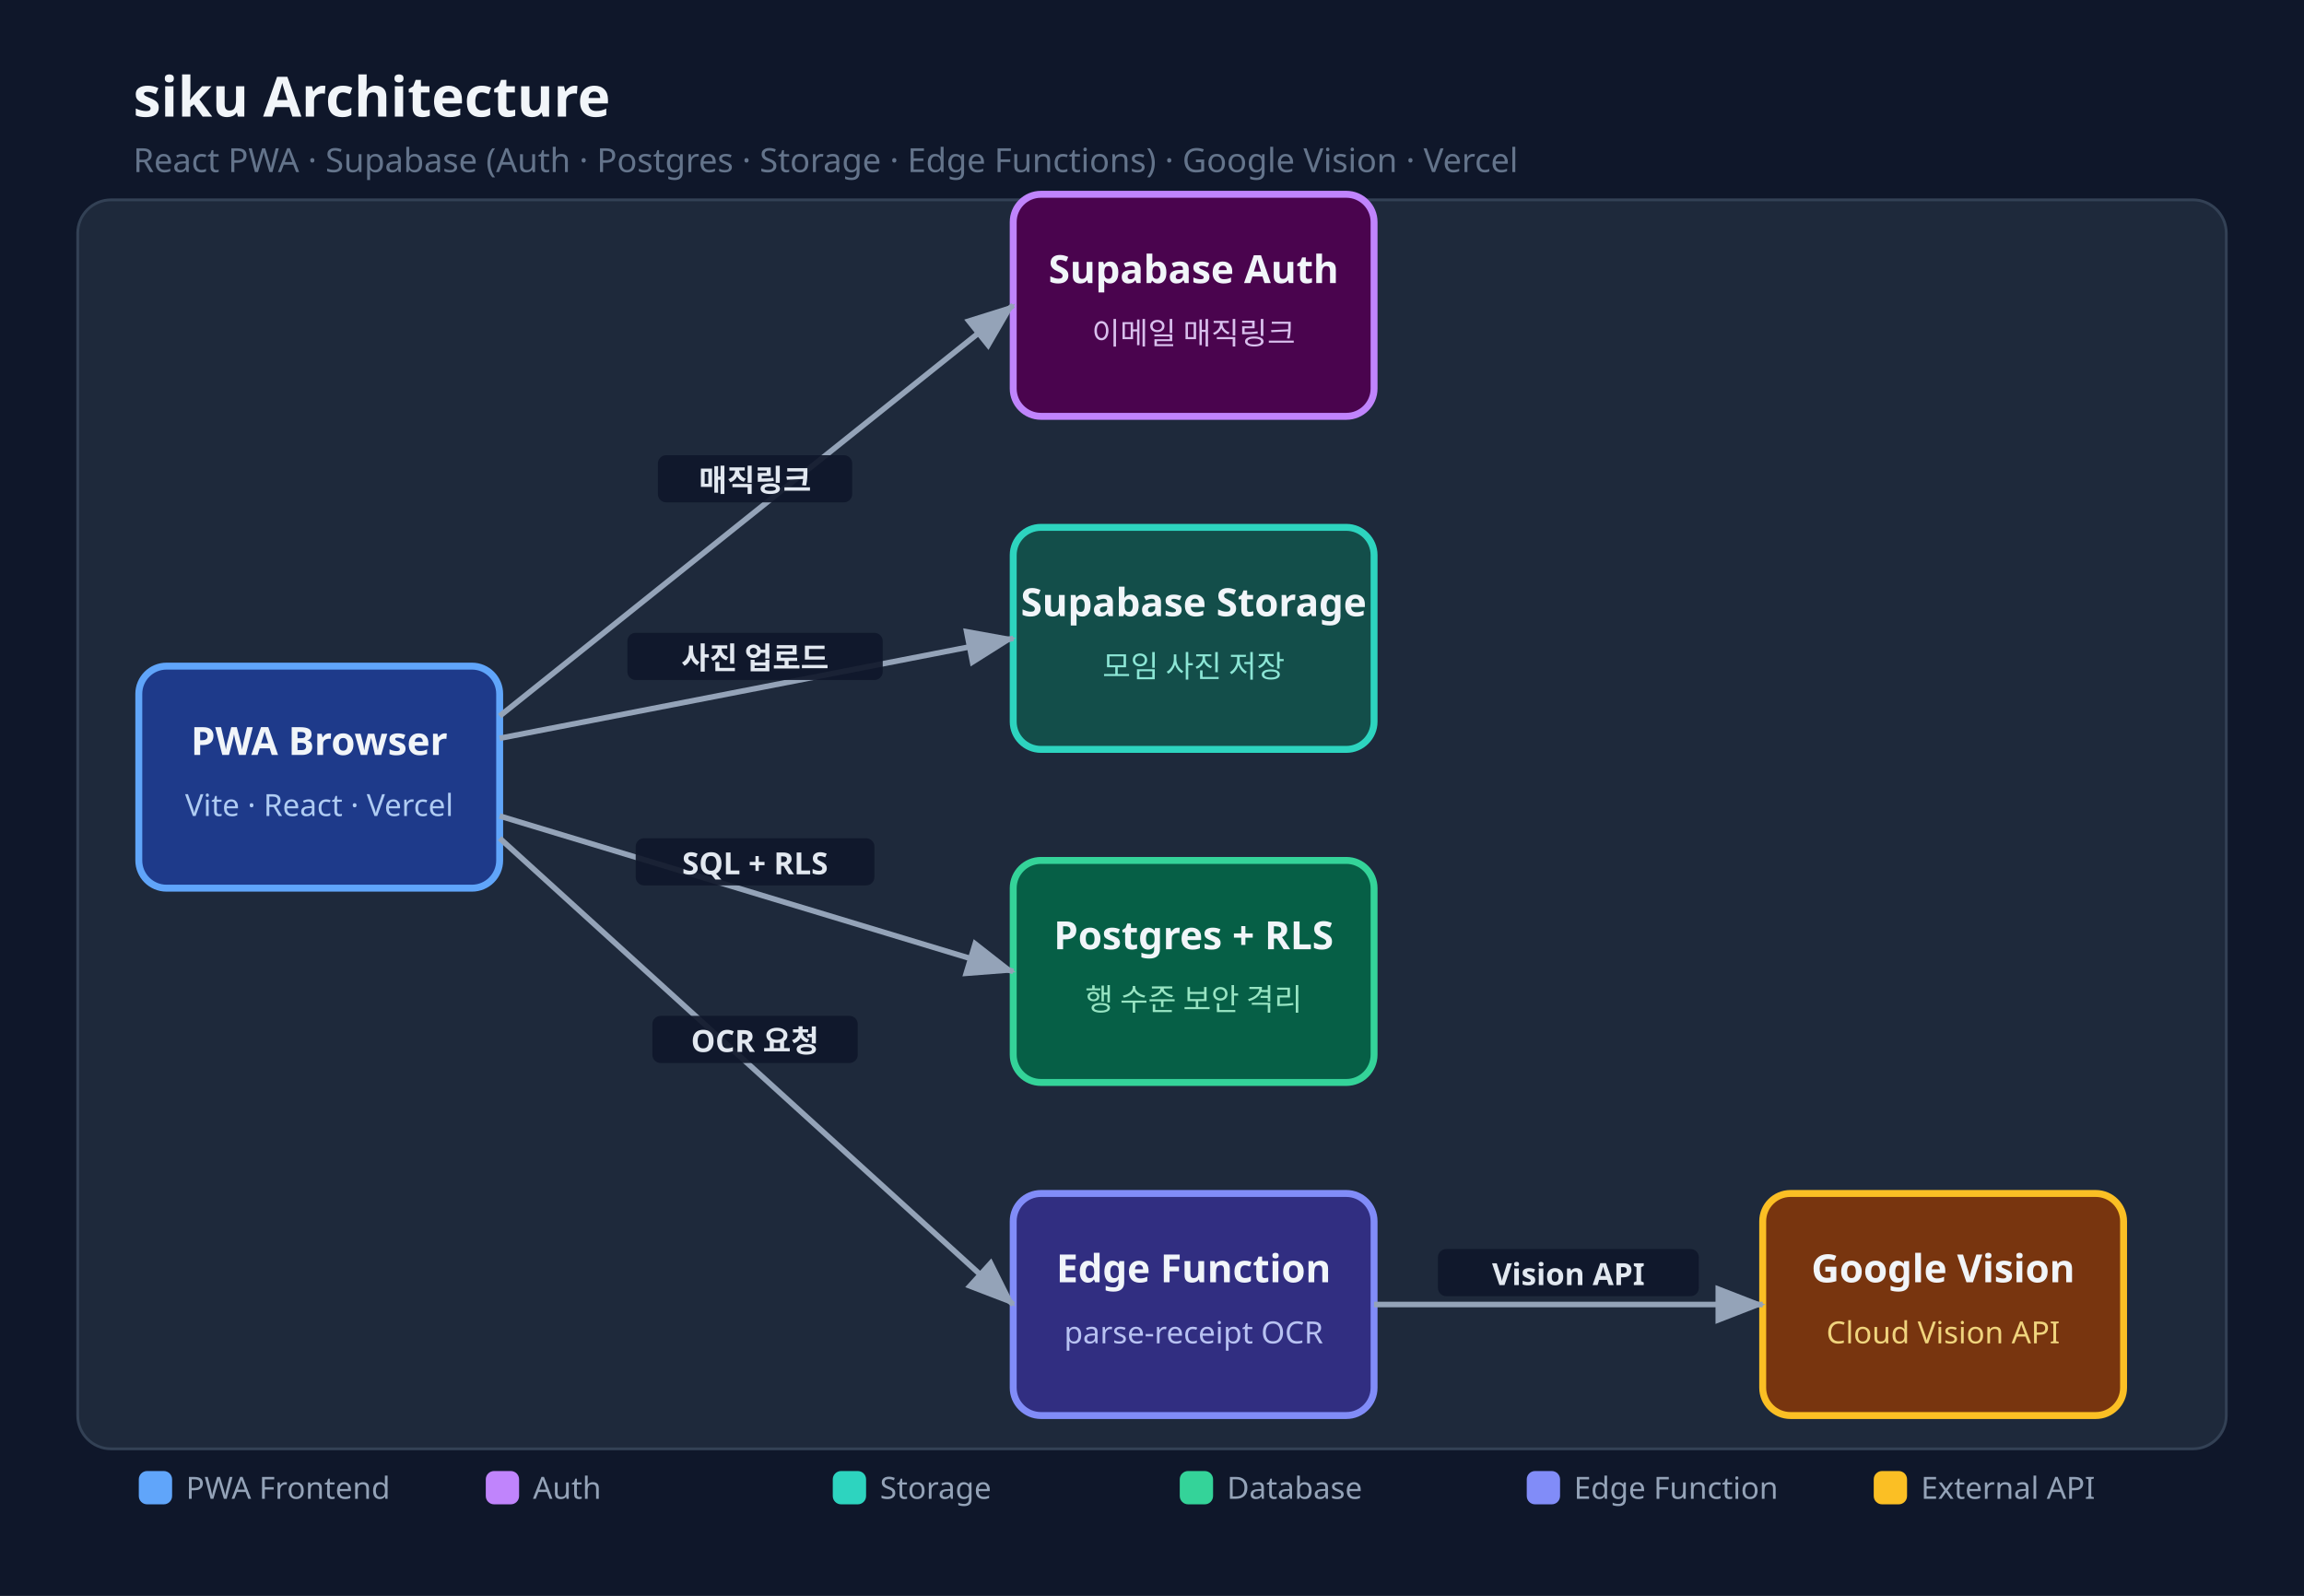
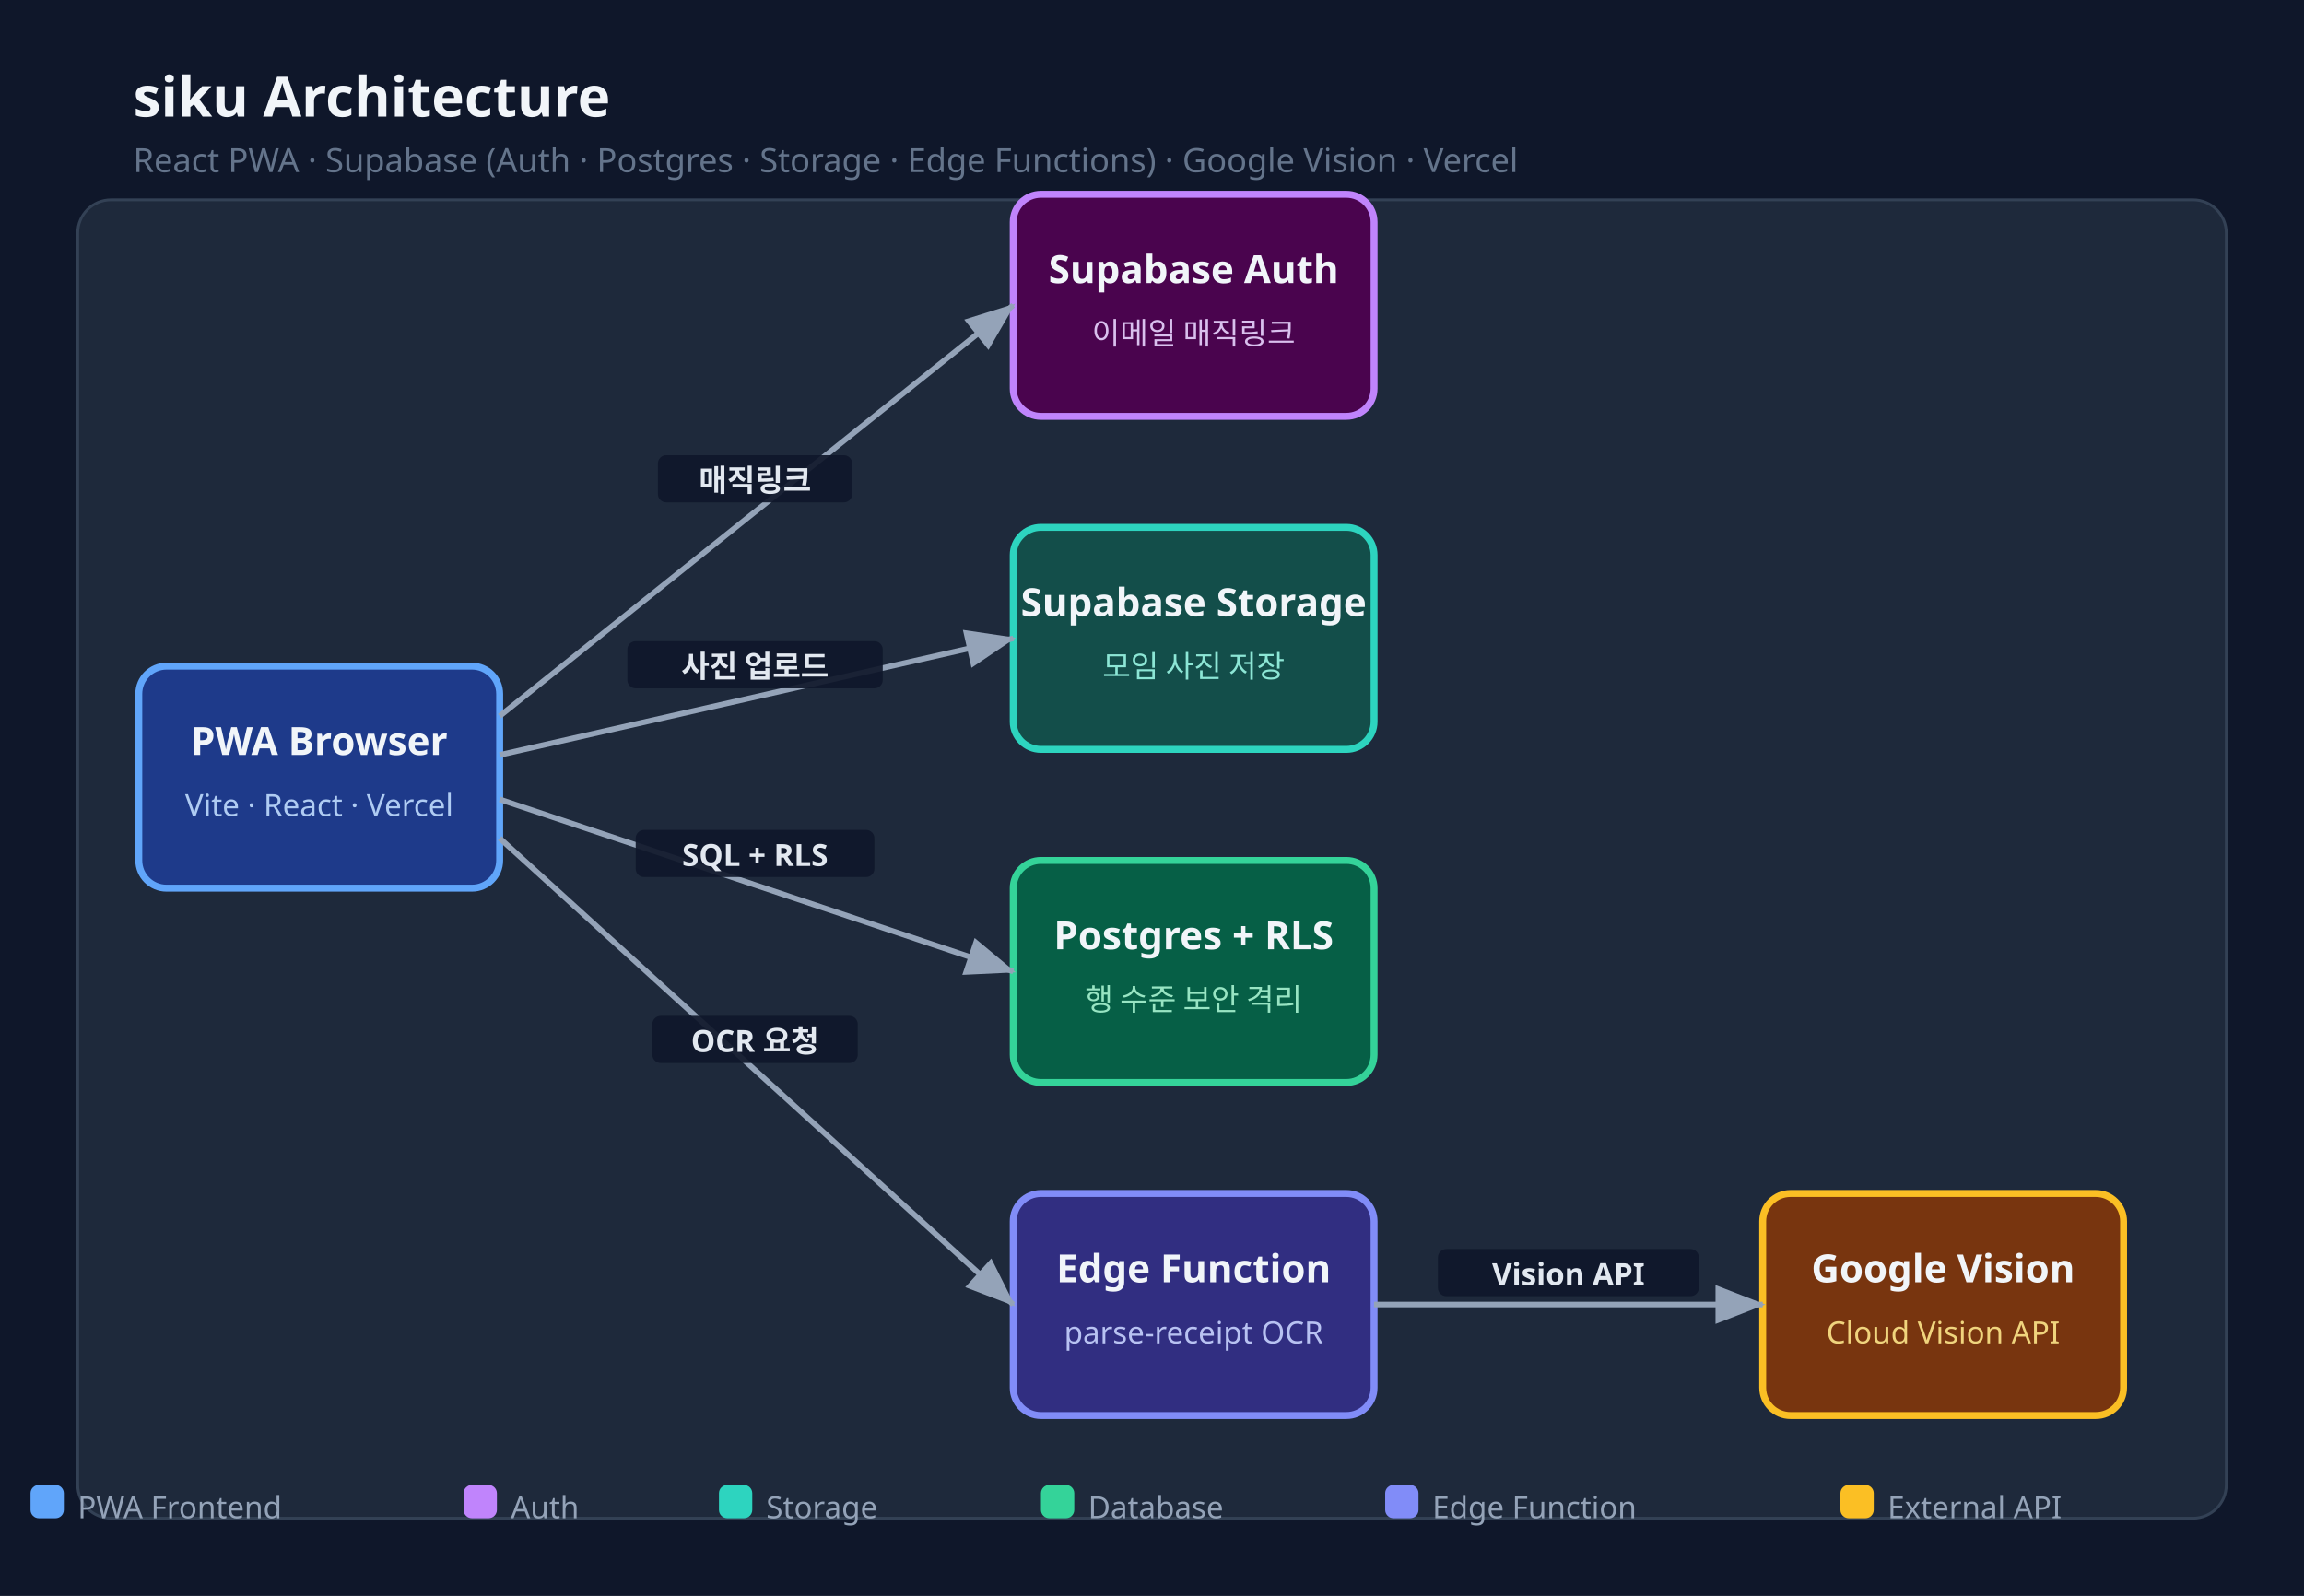
<svg xmlns="http://www.w3.org/2000/svg" viewBox="0 0 830 575" width="830" height="575">
  <defs>
    <marker id="arr" markerWidth="9" markerHeight="7" refX="8.5" refY="3.5" orient="auto">
      <polygon points="0 0,9 3.5,0 7" fill="#94a3b8" />
    </marker>
    <marker id="arr-dash" markerWidth="9" markerHeight="7" refX="8.5" refY="3.5" orient="auto">
      <polygon points="0 0,9 3.5,0 7" fill="#64748b" />
    </marker>
  </defs>
  <rect width="830" height="575" fill="#0f172a" />
  <text x="48" y="42" font-family="'Segoe UI',system-ui,sans-serif" font-size="20" font-weight="700" fill="#f1f5f9">siku Architecture</text>
  <text x="48" y="62" font-family="'Segoe UI',system-ui,sans-serif" font-size="12" fill="#64748b">React PWA · Supabase (Auth · Postgres · Storage · Edge Functions) · Google Vision · Vercel</text>
-   <rect x="28" y="72" width="774" height="450" rx="12" fill="#1e293b" stroke="#334155" stroke-width="1" />
+   <rect x="28" y="72" width="774" height="475" rx="12" fill="#1e293b" stroke="#334155" stroke-width="1" />
  <rect x="50" y="240" width="130" height="80" rx="10" fill="#1e3a8a" stroke="#60a5fa" stroke-width="2.5" />
  <text x="115" y="272" text-anchor="middle" font-family="'Segoe UI',system-ui,sans-serif" font-size="14" font-weight="700" fill="#f1f5f9">PWA Browser</text>
  <text x="115" y="294" text-anchor="middle" font-family="'Segoe UI',system-ui,sans-serif" font-size="11" fill="#bfdbfe" opacity="0.9">Vite · React · Vercel</text>
  <rect x="365" y="70" width="130" height="80" rx="10" fill="#4a044e" stroke="#c084fc" stroke-width="2.5" />
  <text x="430" y="102" text-anchor="middle" font-family="'Segoe UI',system-ui,sans-serif" font-size="14" font-weight="700" fill="#f1f5f9">Supabase Auth</text>
  <text x="430" y="124" text-anchor="middle" font-family="'Segoe UI',system-ui,sans-serif" font-size="11" fill="#e9d5ff" opacity="0.9">이메일 매직링크</text>
  <rect x="365" y="190" width="130" height="80" rx="10" fill="#134e4a" stroke="#2dd4bf" stroke-width="2.5" />
  <text x="430" y="222" text-anchor="middle" font-family="'Segoe UI',system-ui,sans-serif" font-size="14" font-weight="700" fill="#f1f5f9">Supabase Storage</text>
  <text x="430" y="244" text-anchor="middle" font-family="'Segoe UI',system-ui,sans-serif" font-size="11" fill="#99f6e4" opacity="0.9">모임 사진 저장</text>
  <rect x="365" y="310" width="130" height="80" rx="10" fill="#065f46" stroke="#34d399" stroke-width="2.5" />
  <text x="430" y="342" text-anchor="middle" font-family="'Segoe UI',system-ui,sans-serif" font-size="14" font-weight="700" fill="#f1f5f9">Postgres + RLS</text>
  <text x="430" y="364" text-anchor="middle" font-family="'Segoe UI',system-ui,sans-serif" font-size="11" fill="#a7f3d0" opacity="0.9">행 수준 보안 격리</text>
  <rect x="365" y="430" width="130" height="80" rx="10" fill="#312e81" stroke="#818cf8" stroke-width="2.5" />
  <text x="430" y="462" text-anchor="middle" font-family="'Segoe UI',system-ui,sans-serif" font-size="14" font-weight="700" fill="#f1f5f9">Edge Function</text>
  <text x="430" y="484" text-anchor="middle" font-family="'Segoe UI',system-ui,sans-serif" font-size="11" fill="#c7d2fe" opacity="0.9">parse-receipt OCR</text>
  <rect x="635" y="430" width="130" height="80" rx="10" fill="#78350f" stroke="#fbbf24" stroke-width="2.5" />
  <text x="700" y="462" text-anchor="middle" font-family="'Segoe UI',system-ui,sans-serif" font-size="14" font-weight="700" fill="#f1f5f9">Google Vision</text>
  <text x="700" y="484" text-anchor="middle" font-family="'Segoe UI',system-ui,sans-serif" font-size="11" fill="#fde68a" opacity="0.9">Cloud Vision API</text>
  <line x1="180" y1="258" x2="365" y2="110" stroke="#94a3b8" stroke-width="2" marker-end="url(#arr)" />
  <rect x="237" y="164" width="70" height="17" rx="3" fill="#0f172a" opacity="0.92" />
  <text x="272" y="177" text-anchor="middle" font-family="'Segoe UI',system-ui,sans-serif" font-size="11" font-weight="600" fill="#e2e8f0">매직링크</text>
-   <line x1="180" y1="266" x2="365" y2="230" stroke="#94a3b8" stroke-width="2" marker-end="url(#arr)" />
-   <rect x="226" y="228" width="92" height="17" rx="3" fill="#0f172a" opacity="0.92" />
-   <text x="272" y="241" text-anchor="middle" font-family="'Segoe UI',system-ui,sans-serif" font-size="11" font-weight="600" fill="#e2e8f0">사진 업로드</text>
-   <line x1="180" y1="294" x2="365" y2="350" stroke="#94a3b8" stroke-width="2" marker-end="url(#arr)" />
-   <rect x="229" y="302" width="86" height="17" rx="3" fill="#0f172a" opacity="0.92" />
-   <text x="272" y="315" text-anchor="middle" font-family="'Segoe UI',system-ui,sans-serif" font-size="11" font-weight="600" fill="#e2e8f0">SQL + RLS</text>
+   <line x1="180" y1="272" x2="365" y2="230" stroke="#94a3b8" stroke-width="2" marker-end="url(#arr)" />
+   <rect x="226" y="231" width="92" height="17" rx="3" fill="#0f172a" opacity="0.92" />
+   <text x="272" y="244" text-anchor="middle" font-family="'Segoe UI',system-ui,sans-serif" font-size="11" font-weight="600" fill="#e2e8f0">사진 업로드</text>
+   <line x1="180" y1="288" x2="365" y2="350" stroke="#94a3b8" stroke-width="2" marker-end="url(#arr)" />
+   <rect x="229" y="299" width="86" height="17" rx="3" fill="#0f172a" opacity="0.92" />
+   <text x="272" y="312" text-anchor="middle" font-family="'Segoe UI',system-ui,sans-serif" font-size="11" font-weight="600" fill="#e2e8f0">SQL + RLS</text>
  <line x1="180" y1="302" x2="365" y2="470" stroke="#94a3b8" stroke-width="2" marker-end="url(#arr)" />
  <rect x="235" y="366" width="74" height="17" rx="3" fill="#0f172a" opacity="0.92" />
  <text x="272" y="379" text-anchor="middle" font-family="'Segoe UI',system-ui,sans-serif" font-size="11" font-weight="600" fill="#e2e8f0">OCR 요청</text>
  <line x1="495" y1="470" x2="635" y2="470" stroke="#94a3b8" stroke-width="2" marker-end="url(#arr)" />
  <rect x="518" y="450" width="94" height="17" rx="3" fill="#0f172a" opacity="0.92" />
  <text x="565" y="463" text-anchor="middle" font-family="'Segoe UI',system-ui,sans-serif" font-size="11" font-weight="600" fill="#e2e8f0">Vision API</text>
-   <rect x="50" y="530" width="12" height="12" rx="3" fill="#60a5fa" />
-   <text x="67" y="540" font-family="'Segoe UI',system-ui,sans-serif" font-size="11" fill="#94a3b8">PWA Frontend</text>
-   <rect x="175" y="530" width="12" height="12" rx="3" fill="#c084fc" />
-   <text x="192" y="540" font-family="'Segoe UI',system-ui,sans-serif" font-size="11" fill="#94a3b8">Auth</text>
-   <rect x="300" y="530" width="12" height="12" rx="3" fill="#2dd4bf" />
-   <text x="317" y="540" font-family="'Segoe UI',system-ui,sans-serif" font-size="11" fill="#94a3b8">Storage</text>
-   <rect x="425" y="530" width="12" height="12" rx="3" fill="#34d399" />
-   <text x="442" y="540" font-family="'Segoe UI',system-ui,sans-serif" font-size="11" fill="#94a3b8">Database</text>
-   <rect x="550" y="530" width="12" height="12" rx="3" fill="#818cf8" />
-   <text x="567" y="540" font-family="'Segoe UI',system-ui,sans-serif" font-size="11" fill="#94a3b8">Edge Function</text>
-   <rect x="675" y="530" width="12" height="12" rx="3" fill="#fbbf24" />
-   <text x="692" y="540" font-family="'Segoe UI',system-ui,sans-serif" font-size="11" fill="#94a3b8">External API</text>
+   <rect x="11" y="535" width="12" height="12" rx="3" fill="#60a5fa" />
+   <text x="28" y="547" font-family="'Segoe UI',system-ui,sans-serif" font-size="11" fill="#94a3b8">PWA Frontend</text>
+   <rect x="167" y="535" width="12" height="12" rx="3" fill="#c084fc" />
+   <text x="184" y="547" font-family="'Segoe UI',system-ui,sans-serif" font-size="11" fill="#94a3b8">Auth</text>
+   <rect x="259" y="535" width="12" height="12" rx="3" fill="#2dd4bf" />
+   <text x="276" y="547" font-family="'Segoe UI',system-ui,sans-serif" font-size="11" fill="#94a3b8">Storage</text>
+   <rect x="375" y="535" width="12" height="12" rx="3" fill="#34d399" />
+   <text x="392" y="547" font-family="'Segoe UI',system-ui,sans-serif" font-size="11" fill="#94a3b8">Database</text>
+   <rect x="499" y="535" width="12" height="12" rx="3" fill="#818cf8" />
+   <text x="516" y="547" font-family="'Segoe UI',system-ui,sans-serif" font-size="11" fill="#94a3b8">Edge Function</text>
+   <rect x="663" y="535" width="12" height="12" rx="3" fill="#fbbf24" />
+   <text x="680" y="547" font-family="'Segoe UI',system-ui,sans-serif" font-size="11" fill="#94a3b8">External API</text>
</svg>
